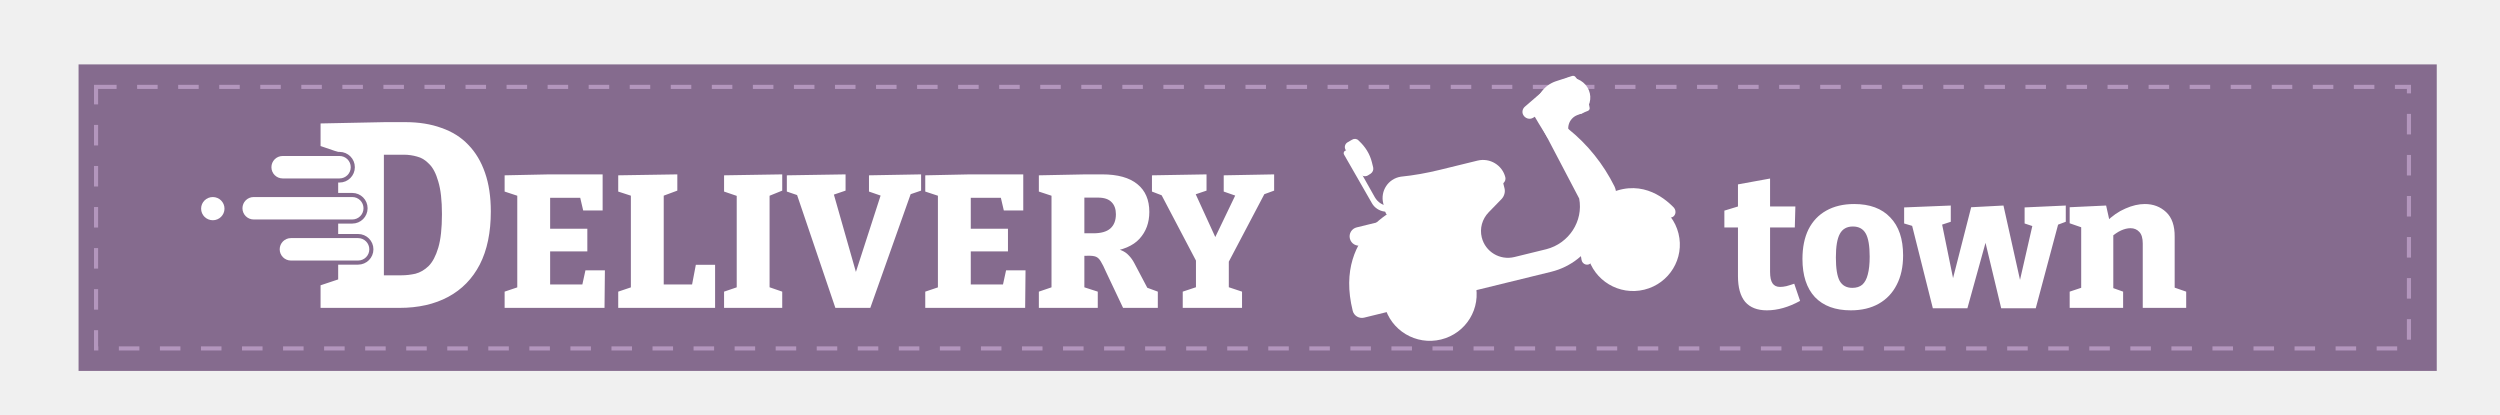
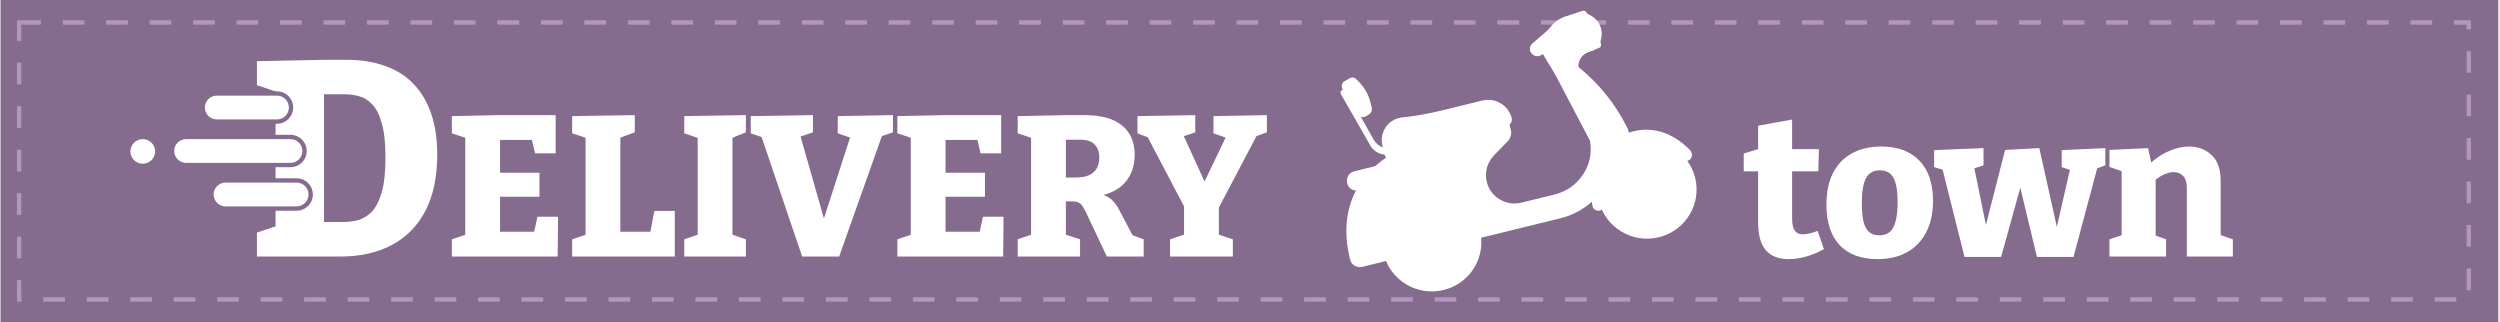
- <svg xmlns="http://www.w3.org/2000/svg" width="609" height="101" fill="none">
+ <svg xmlns="http://www.w3.org/2000/svg" width="575" height="74" viewBox="19 16 575 74" fill="none">
  <path fill="#856B8E" d="M19.138 15.687h574.454v74.668H19.138z" />
  <path d="M98.7 29.752c3.327 0 6.271.47 8.831 1.408 2.603.896 4.779 2.261 6.528 4.096 1.792 1.835 3.158 4.117 4.096 6.848.939 2.688 1.408 5.824 1.408 9.408 0 5.12-.896 9.43-2.688 12.928-1.792 3.456-4.352 6.08-7.68 7.872C105.867 74.104 101.899 75 97.291 75h-19.2v-5.504l5.76-1.92-1.472 2.112V35.32l1.536 2.24-5.824-1.984v-5.504l15.744-.32H98.7zm-.897 37.312c1.11 0 2.24-.128 3.392-.384 1.152-.299 2.219-.917 3.2-1.856.982-.981 1.771-2.475 2.368-4.48.598-2.005.896-4.736.896-8.192 0-3.328-.298-5.973-.896-7.936-.554-1.963-1.301-3.392-2.24-4.288-.896-.939-1.877-1.536-2.944-1.792a11.591 11.591 0 00-3.136-.448h-6.592l1.664-1.664v32.704l-1.664-1.664h5.952zm44.811-1.218h4.738L147.26 75h-24.334v-3.956l4.094-1.38-1.012 1.518V46.48l.966 1.518-4.048-1.334v-3.956l10.902-.23H146.8v8.786h-4.738l-.966-4.14 1.426 1.058h-9.706l1.196-1.196v9.936l-1.196-1.196h10.258v5.52h-10.258l1.196-1.426v10.672l-1.196-1.196h10.258l-1.472 1.196 1.012-4.646zm26.89-1.334h4.692V75h-23.598v-3.956l3.956-1.334-.874 1.472V46.48l.874 1.472-3.956-1.288v-3.956l14.398-.23v3.956l-4.094 1.518.782-1.472v24.012l-1.196-1.196h8.924l-1.058 1.242 1.15-6.026zm21.047-18.078l-3.864 1.564.782-1.15v23.966l-.782-1.104 3.864 1.334V75h-14.168v-3.956l3.772-1.288-.69 1.058V46.848l.966 1.196-4.048-1.38v-3.956l14.168-.23v3.956zM203.496 75l-9.614-28.336 1.84 1.38-4.048-1.38v-3.956l14.306-.23v3.956l-4.186 1.426.92-1.932 6.302 22.126h-1.104l6.992-21.62.644 1.564-3.864-1.334v-3.956l12.696-.23v3.956l-4.048 1.38 1.794-1.334L212.006 75h-8.51zm41.585-9.154h4.738L249.727 75h-24.334v-3.956l4.094-1.38-1.012 1.518V46.48l.966 1.518-4.048-1.334v-3.956l10.902-.23h12.972v8.786h-4.738l-.966-4.14 1.426 1.058h-9.706l1.196-1.196v9.936l-1.196-1.196h10.258v5.52h-10.258l1.196-1.426v10.672l-1.196-1.196h10.258l-1.472 1.196 1.012-4.646zM253.065 75v-3.956l4.048-1.38-.966 1.518V46.526l1.38 1.61-4.462-1.472v-3.956l11.408-.23h4.002c3.803 0 6.67.797 8.602 2.392 1.932 1.564 2.898 3.818 2.898 6.762 0 2.607-.797 4.784-2.392 6.532-1.564 1.717-4.079 2.79-7.544 3.22l.046-.92c1.196 0 2.177.153 2.944.46.797.307 1.441.736 1.932 1.288.521.521.981 1.165 1.38 1.932l3.542 6.716-2.208-1.426 4.37 1.61V75h-8.464l-4.14-8.74c-.491-1.135-.92-1.993-1.288-2.576-.337-.583-.736-.966-1.196-1.15-.46-.184-1.15-.26-2.07-.23l-2.024.046 1.288-1.104v9.936l-1.012-1.518 4.278 1.38V75h-14.352zm11.086-16.192l-1.288-1.978h3.496c1.84 0 3.205-.383 4.094-1.15.92-.797 1.38-1.963 1.38-3.496 0-1.257-.353-2.239-1.058-2.944-.705-.736-1.809-1.104-3.312-1.104h-4.6l1.288-1.196v11.868zM288.115 75v-3.956l4.278-1.426-1.058 1.564v-9.016l.69 2.622-9.476-18.032 1.426 1.196-3.358-1.288v-3.956l13.294-.23v3.956l-3.68 1.242.598-1.334 5.934 12.972h-1.472l6.072-12.65.552 1.334-3.818-1.334v-3.956l12.282-.23v3.956l-3.404 1.242 1.426-1.15-9.614 18.262.552-2.622v9.016l-1.058-1.564 4.278 1.426V75h-14.444zm142.291.598c-2.331 0-4.094-.69-5.29-2.07-1.166-1.41-1.748-3.496-1.748-6.256V54.438l.966.966h-4.278V51.31l4.37-1.334-1.058 1.334v-6.394l7.82-1.426v7.82l-.782-1.012h6.946l-.138 5.106h-6.808l.782-.966v11.776c0 1.288.199 2.223.598 2.806.398.583 1.012.874 1.84.874.46 0 .966-.061 1.518-.184a26.55 26.55 0 001.932-.598l1.426 4.186c-2.791 1.533-5.49 2.3-8.096 2.3zM451.682 49.7c3.803 0 6.731 1.089 8.786 3.266 2.085 2.147 3.128 5.229 3.128 9.246 0 2.79-.521 5.183-1.564 7.176-1.012 1.993-2.469 3.527-4.37 4.6-1.901 1.073-4.171 1.61-6.808 1.61-3.772 0-6.685-1.073-8.74-3.22-2.024-2.177-3.036-5.275-3.036-9.292 0-2.821.491-5.229 1.472-7.222 1.012-1.993 2.453-3.511 4.324-4.554 1.901-1.073 4.171-1.61 6.808-1.61zm-.322 5.474c-1.472 0-2.53.598-3.174 1.794-.644 1.165-.966 3.082-.966 5.75s.307 4.57.92 5.704c.644 1.135 1.671 1.702 3.082 1.702 1.012 0 1.825-.26 2.438-.782.613-.552 1.058-1.38 1.334-2.484.307-1.135.46-2.576.46-4.324 0-2.637-.322-4.523-.966-5.658-.644-1.135-1.687-1.702-3.128-1.702zm41.835-4.646l10.028-.46v3.956l-2.714 1.012.966-.782-5.566 20.838h-8.418l-4.508-18.814 1.472.046-5.198 18.768h-8.418l-5.152-20.516.782.644-2.622-.782v-3.91l11.362-.46v3.956l-2.944.966.782-.552 3.266 16.008h-1.242l5.106-19.964 7.866-.414 4.6 20.654h-1.15l3.68-16.1.644.69-2.622-.874v-3.91zM504.173 75v-3.956l3.726-1.242-.92 1.104V54.438l.92 1.242-3.726-1.288v-3.91l8.878-.414.966 4.324-.966-.322c1.472-1.472 3.036-2.56 4.692-3.266 1.656-.736 3.235-1.104 4.738-1.104 2.055 0 3.787.66 5.198 1.978 1.411 1.319 2.101 3.327 2.07 6.026v13.202l-.644-1.058 3.45 1.196V75h-10.58V59.314c0-1.288-.276-2.223-.828-2.806-.552-.613-1.273-.92-2.162-.92-.705 0-1.472.184-2.3.552-.797.368-1.595.905-2.392 1.61l.506-1.058v14.352l-.69-1.104 3.082 1.104V75h-13.018z" fill="#fff" />
  <rect x="67.634" y="57.5" width="22.831" height="6.467" rx="3.233" fill="#fff" stroke="#856B8E" />
  <rect x="58.563" y="47.5" width="30.485" height="6.463" rx="3.231" fill="#fff" stroke="#856B8E" />
  <rect x="65.618" y="37.5" width="20.323" height="6.467" rx="3.233" fill="#fff" stroke="#856B8E" />
  <ellipse cx="51.839" cy="50.825" rx="2.847" ry="2.825" fill="#fff" />
  <path stroke="#B396BD" stroke-dasharray="5 5" d="M23.401 21.165h563.42v63.712H23.401z" />
  <g clip-path="url(#clip0)">
    <path d="M336.062 54.026l-5.564 1.364a2.246 2.246 0 00-1.666 2.738c.313 1.255 1.558 1.948 2.76 1.653l5.563-1.364-1.093-4.39zm45.17-33.569c.69 1.695 1.96 4.91 2.65 6.605.299.659 1.167.912 1.721.443 1.614-1.327 2.268-3.55 1.437-5.543-.832-1.993-2.866-3.158-4.92-3.054-.726.045-1.202.827-.888 1.55zm19.319 50.106c-6.11 1.498-12.287-2.203-13.797-8.265-1.51-6.063 2.22-12.191 8.33-13.69 6.11-1.497 12.287 2.203 13.797 8.266 1.51 6.062-2.22 12.19-8.33 13.689z" fill="#fff" />
    <path d="M399.333 65.67c-3.387.83-6.811-1.22-7.648-4.58-.837-3.361 1.231-6.759 4.617-7.589 3.387-.83 6.811 1.221 7.648 4.581.837 3.36-1.23 6.758-4.617 7.588zM351.05 82.698c-6.11 1.498-12.288-2.202-13.797-8.265-1.51-6.062 2.22-12.191 8.33-13.69 6.11-1.497 12.287 2.203 13.797 8.266 1.51 6.062-2.22 12.191-8.33 13.689z" fill="#fff" />
    <path d="M349.831 77.805c-3.386.83-6.81-1.22-7.647-4.58-.837-3.361 1.23-6.758 4.617-7.588 3.387-.83 6.811 1.22 7.648 4.58.836 3.361-1.231 6.758-4.618 7.588z" fill="#fff" />
    <path d="M344.035 49.143l-.126.031c-1.312.388-19.35 6.608-14.383 26.554.297 1.192 1.558 1.948 2.759 1.653l45.582-11.174c4.805-1.178 8.778-4.348 11.048-8.698l4.336-8.45c.587-1.143.591-2.475.026-3.668-2.686-5.398-6.495-10.188-11.27-14.009l-1.513-1.227-4.742 1.163 8.94 17.043c1.043 5.535-2.51 10.931-7.994 12.342l-7.776 1.907c-3.541.868-7.089-1.258-7.963-4.77-.547-2.196.091-4.482 1.691-6.139l3.152-3.235c.634-.688.921-1.69.702-2.568l-.547-2.196-21.937 5.378.015.063z" fill="#fff" />
    <path d="M345.887 53.614c.063-.015.063-.015 0 0a.934.934 0 011.104.662.884.884 0 01-.667 1.095c-7.776 1.906-12.488 9.65-10.567 17.366a.883.883 0 01-.666 1.095.89.89 0 01-1.104-.661c-2.156-8.657 3.175-17.418 11.9-19.557zm17.392-6.659l2.913-2.312c.443-.374.634-.954.509-1.456-.734-2.948-3.746-4.805-6.78-4.061l-9.167 2.247c-3.098.76-6.306 1.346-9.513 1.667-3.097.493-5.032 3.496-4.282 6.507l.531 2.133c.171.69.897 1.177 1.655.992l19.675-3.959c1.659-.073 3.177-.712 4.459-1.758zM330.92 34.189l.095.11c1.559 1.414 2.676 3.204 3.176 5.211l.312 1.255a1.452 1.452 0 01-.62 1.55l-.696.436a1.482 1.482 0 01-1.926-.46l-3.443-5.744c-.44-.691-.185-1.552.527-1.927l.996-.577c.522-.327 1.138-.279 1.579.146z" fill="#fff" />
    <path d="M327.66 36.718a.695.695 0 00-.224.987l6.759 11.787c.613 1.115 1.811 1.886 3.058 2.046l1.737.24-.391-1.568-.41-.033c-1.374-.129-2.572-.9-3.28-2.124l-6.255-11.112c-.204-.283-.646-.441-.994-.223zm47.18-6.641l-1.509-2.558a2.019 2.019 0 01.101-2.288l2.093-2.909a7.21 7.21 0 013.402-2.498l4.031-1.32c.317-.078.601-.015.79.205l.786 1.005c1.275 1.618 2.139 3.47 2.497 5.445l.202 1.082c.078.313-.112.626-.413.766l-2.624 1.043a3.443 3.443 0 00-1.515 5.23l-5.703.267-2.138-3.47z" fill="#fff" />
    <path d="M375.778 22.26s1.013-.78 2.035.633c1.007 1.35.023 3.055.023 3.055l-4.351 2.731c-.87.546-2.038.167-2.477-.79-.298-.66-.091-1.442.463-1.91l4.307-3.719zm31.392 30.707l-2.845.697c-6.496 1.66-12.302 5.28-16.739 10.36-.729.844-2.102.449-2.32-.696a18.766 18.766 0 01-.285-5.454c.328-4.074 2.155-8.05 6.046-10.201 8.084-4.444 14.136.195 16.766 2.945.692.895.326 2.116-.623 2.349z" fill="#fff" />
    <path d="M398.131 48.993s-4.926-.39-7.954 3.348c-2.06 2.501-2.21 5.4-2.21 5.4" stroke="#fff" stroke-width="2.5" stroke-miterlimit="10" stroke-linecap="round" />
  </g>
  <defs>
    <clipPath id="clip0">
      <path fill="#fff" transform="matrix(-.97124 .2381 .24164 .97037 395.993 0)" d="M0 0h83.318v82.742H0z" />
    </clipPath>
  </defs>
</svg>
